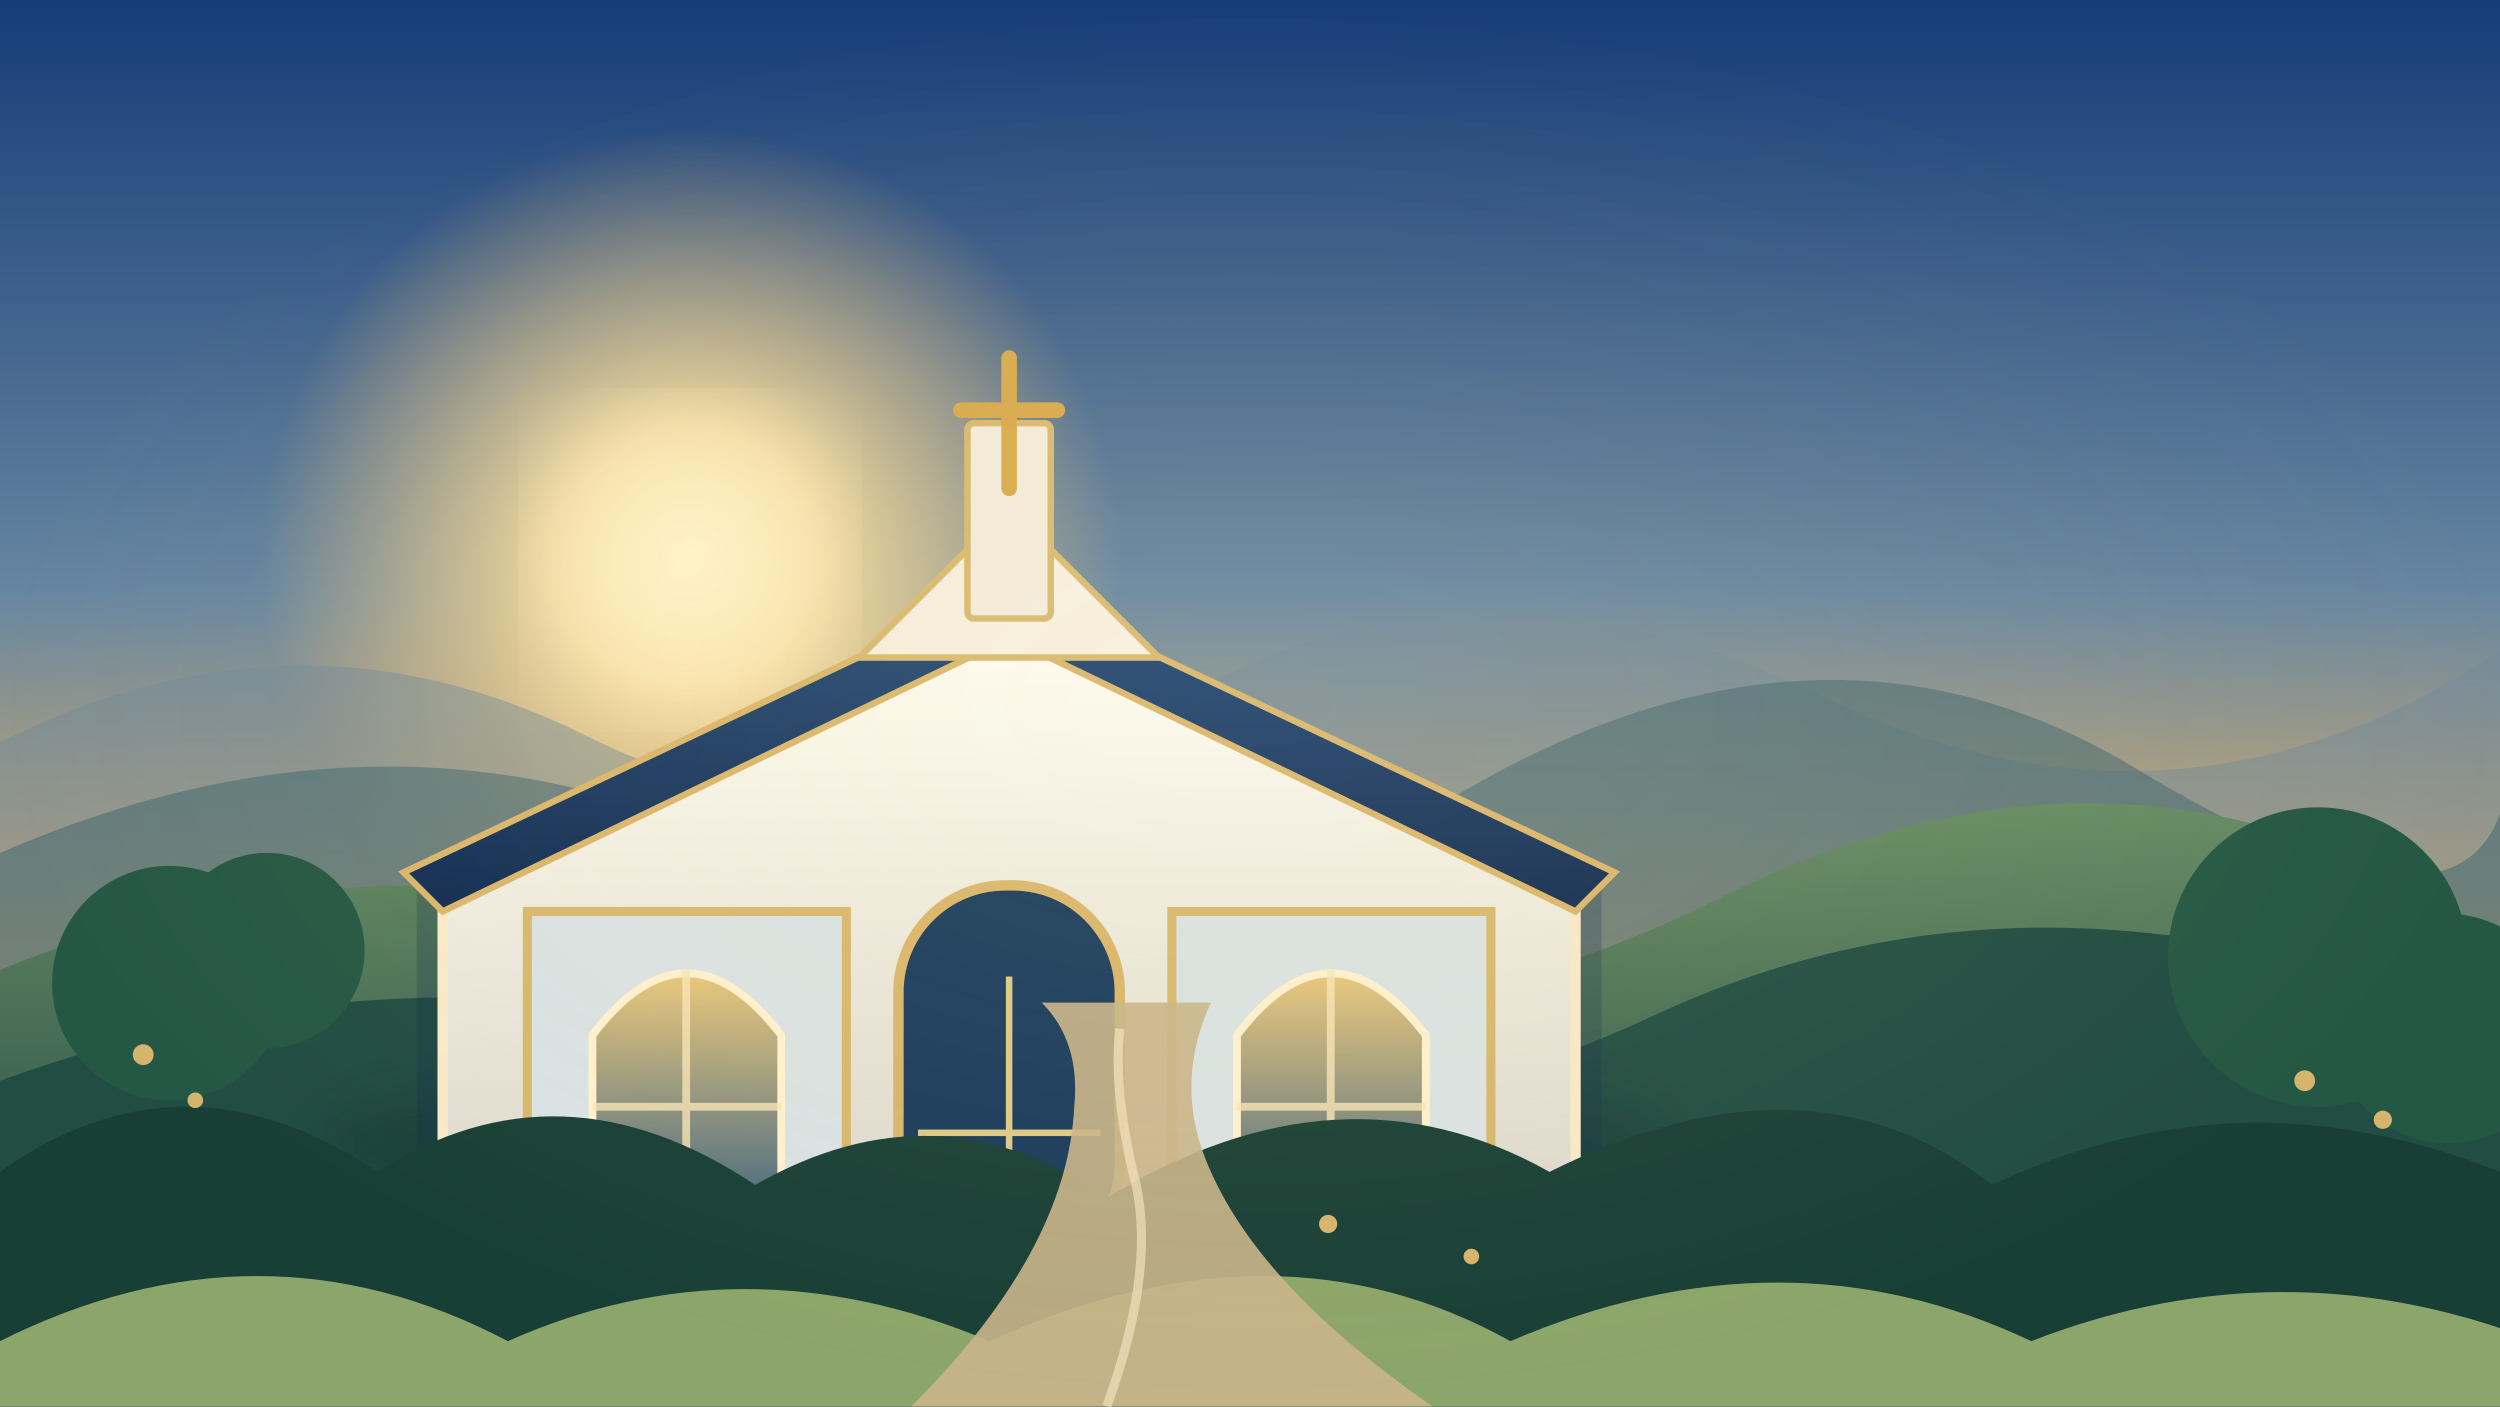
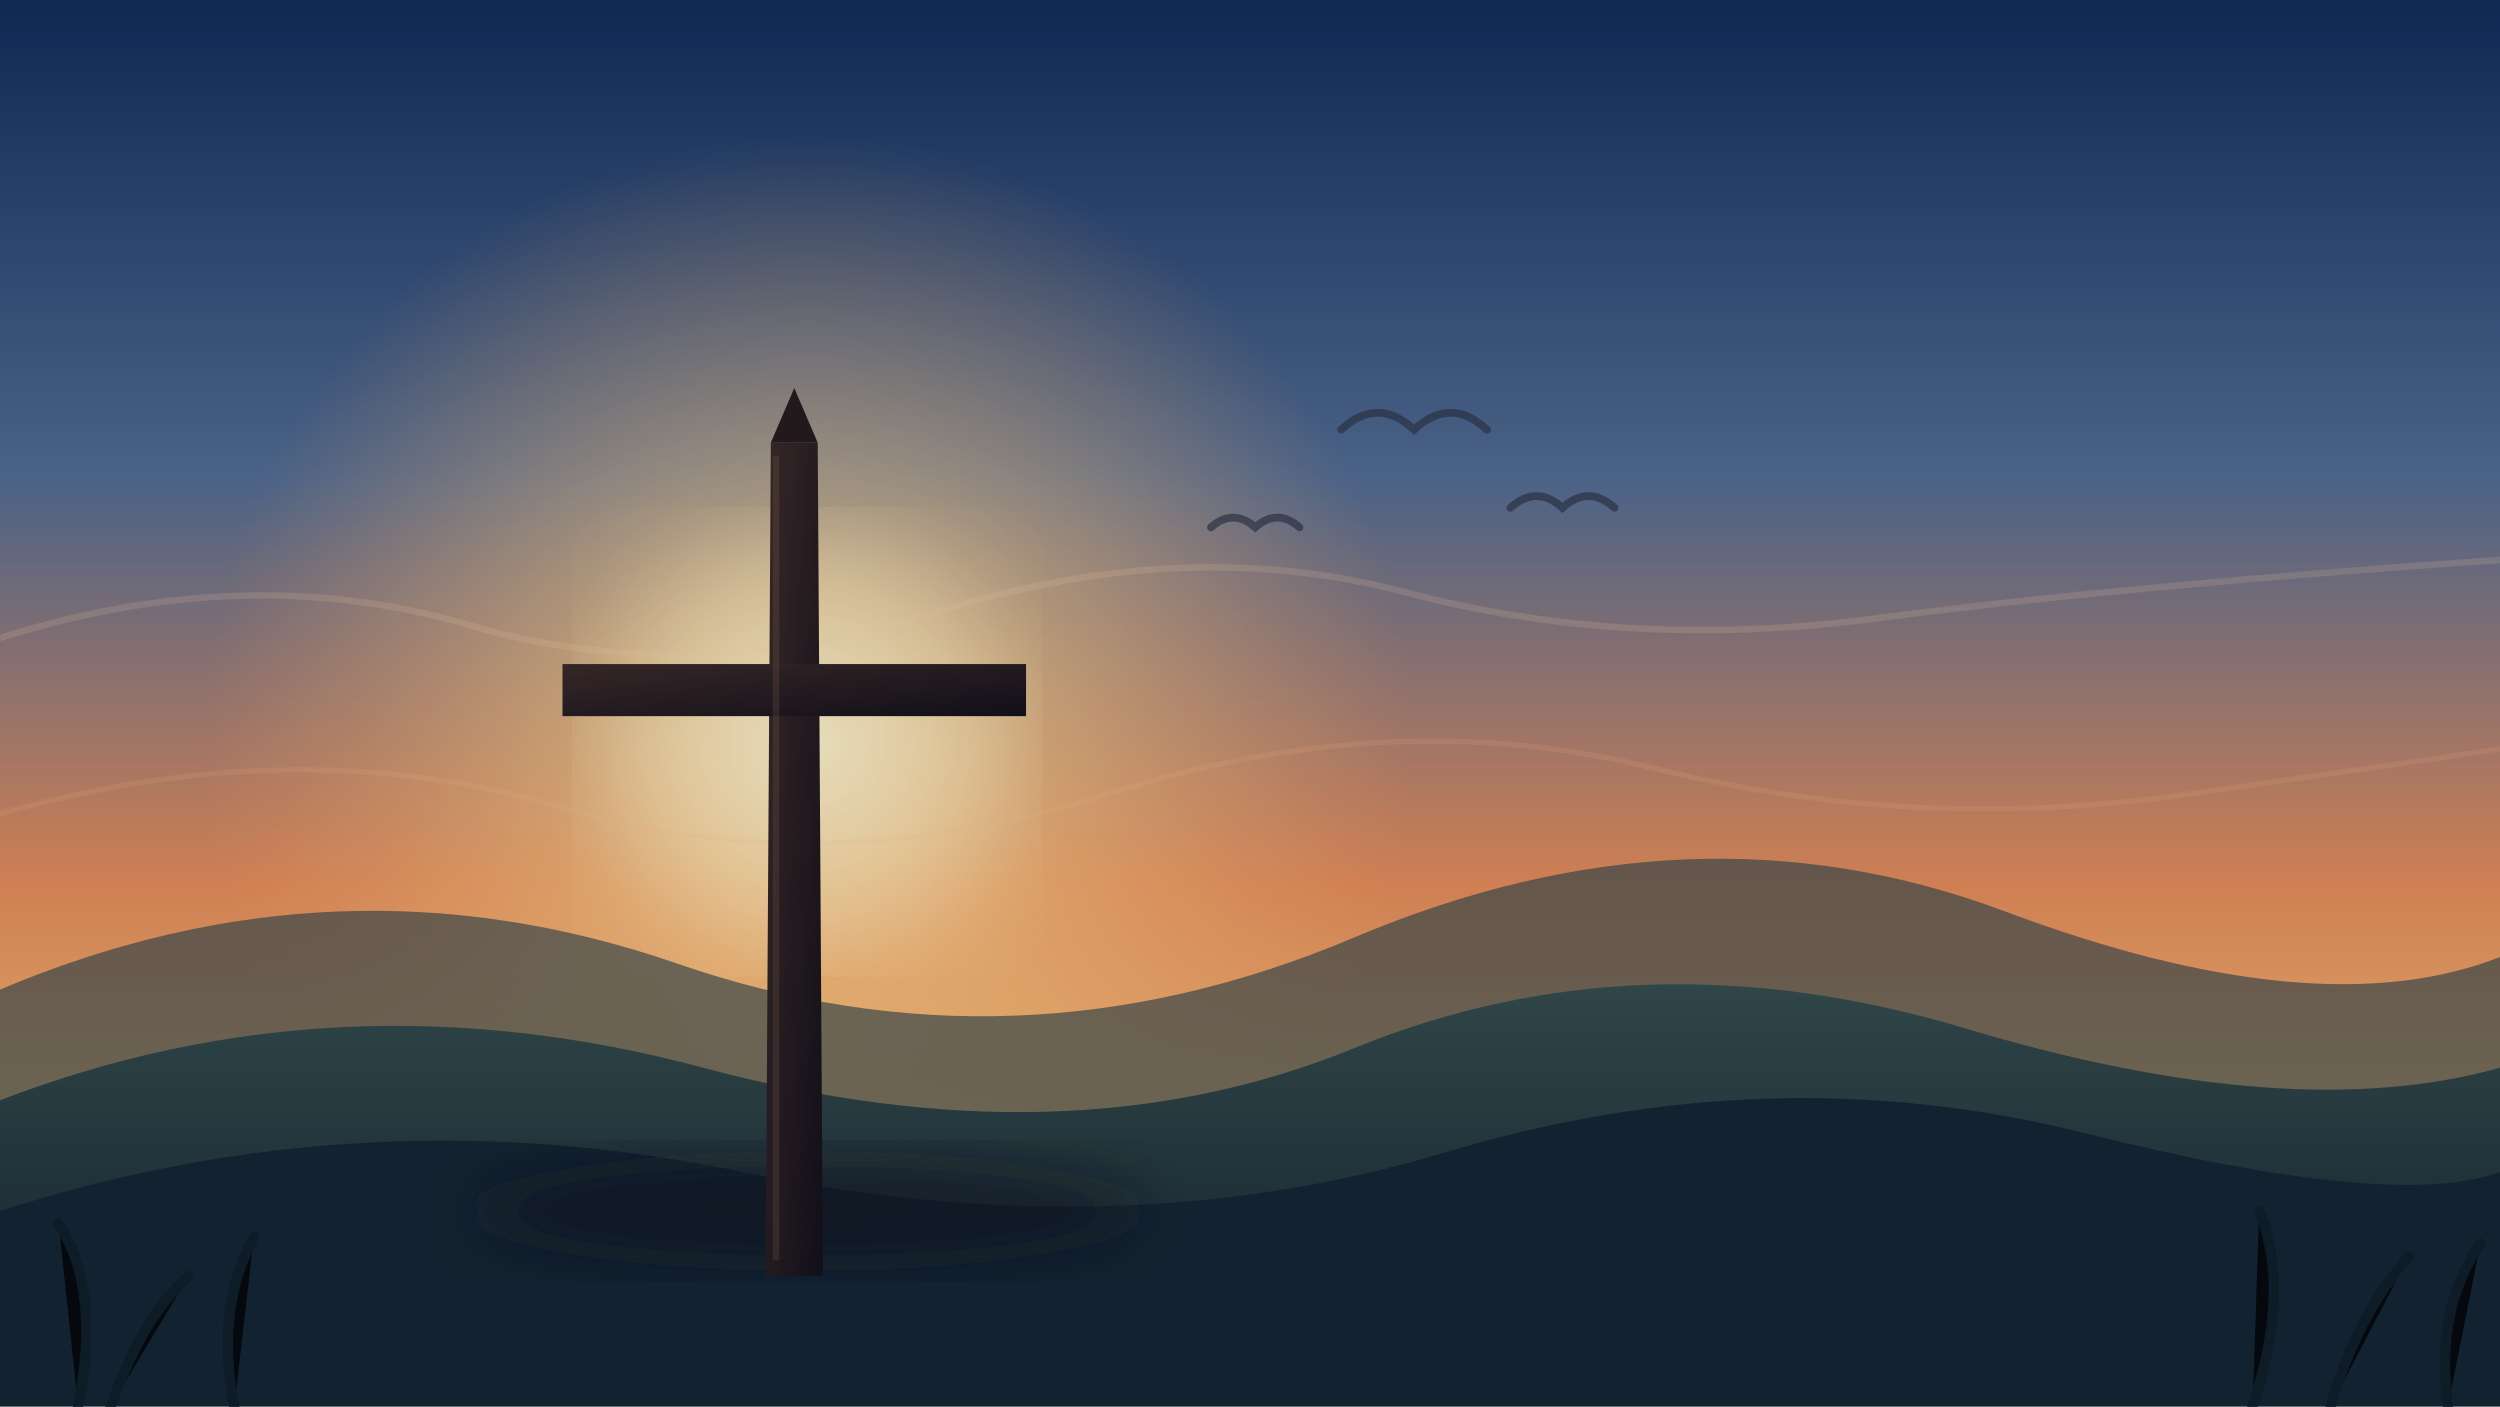
<svg xmlns="http://www.w3.org/2000/svg" width="1920" height="1080" viewBox="0 0 1920 1080">
  <defs>
    <linearGradient id="sky" x2="0" y2="1">
-       <stop stop-color="#173d78" />
-       <stop offset=".42" stop-color="#6686a1" />
-       <stop offset=".72" stop-color="#f3b85e" />
-       <stop offset="1" stop-color="#f8d58a" />
+       <stop stop-color="#102b58" />
+       <stop offset=".34" stop-color="#526b91" />
+       <stop offset=".63" stop-color="#e58b58" />
+       <stop offset=".82" stop-color="#f7bd70" />
+       <stop offset="1" stop-color="#5b3e3c" />
    </linearGradient>
-     <radialGradient id="sun">
-       <stop stop-color="#fff9d9" stop-opacity="1" />
-       <stop offset=".3" stop-color="#ffe4a0" stop-opacity=".9" />
-       <stop offset="1" stop-color="#ffc56b" stop-opacity="0" />
+     <radialGradient id="glow">
+       <stop stop-color="#fff7d5" stop-opacity=".98" />
+       <stop offset=".22" stop-color="#ffd98e" stop-opacity=".72" />
+       <stop offset="1" stop-color="#ffad65" stop-opacity="0" />
    </radialGradient>
-     <linearGradient id="hills" x2="0" y2="1">
-       <stop stop-color="#658b64" />
-       <stop offset="1" stop-color="#173f3d" />
+     <linearGradient id="hill" x2="0" y2="1">
+       <stop stop-color="#344b4b" />
+       <stop offset="1" stop-color="#101e2b" />
    </linearGradient>
-     <linearGradient id="church" x2="0" y2="1">
-       <stop stop-color="#fffdf2" />
-       <stop offset="1" stop-color="#d8d5c8" />
+     <linearGradient id="cross" x2="1" y2="1">
+       <stop stop-color="#3b2926" />
+       <stop offset="1" stop-color="#120f18" />
    </linearGradient>
-     <linearGradient id="roof" x2="0" y2="1">
-       <stop stop-color="#234b78" />
-       <stop offset="1" stop-color="#102b51" />
-     </linearGradient>
-     <linearGradient id="glass" x2="0" y2="1">
-       <stop stop-color="#e8c77c" />
-       <stop offset="1" stop-color="#315d82" />
-     </linearGradient>
-     <filter id="blur">
-       <feGaussianBlur stdDeviation="38" />
+     <filter id="soft">
+       <feGaussianBlur stdDeviation="42" />
    </filter>
    <filter id="shadow">
-       <feGaussianBlur stdDeviation="18" />
+       <feGaussianBlur stdDeviation="22" />
    </filter>
  </defs>
  <rect width="1920" height="1080" fill="url(#sky)" />
-   <circle cx="530" cy="430" r="330" fill="url(#sun)" />
-   <circle cx="530" cy="430" r="110" fill="#fff0c3" opacity=".65" filter="url(#blur)" />
-   <path d="M0 570 Q230 455 450 565 T900 540 T1400 535 T1920 500 V1080 H0Z" fill="#71899a" opacity=".48" />
-   <path d="M0 655 Q300 525 570 650 T1120 610 T1640 590 T1920 625 V1080 H0Z" fill="#3e6570" opacity=".52" />
-   <path d="M0 745 Q300 620 650 735 T1320 690 T1920 720 V1080 H0Z" fill="url(#hills)" />
-   <path d="M0 830 Q330 710 650 815 T1270 780 T1920 790 V1080 H0Z" fill="#214d43" />
-   <ellipse cx="760" cy="880" rx="520" ry="70" fill="#0b292a" opacity=".34" filter="url(#shadow)" />
-   <g transform="translate(250 260)">
-     <path d="M70 420 L520 250 L980 420 V735 H70Z" fill="#102c4a" opacity=".25" />
-     <path d="M90 405 L525 225 L960 405 V715 H90Z" fill="url(#church)" stroke="#f8e9c9" stroke-width="8" />
-     <path d="M60 410 L525 190 L990 410 L960 440 L525 230 L90 440Z" fill="url(#roof)" stroke="#d9b66c" stroke-width="5" />
-     <path d="M410 245 L525 130 L640 245Z" fill="#f6f0df" stroke="#d8b96f" stroke-width="5" />
-     <rect x="493" y="65" width="64" height="150" rx="5" fill="#f3eddd" stroke="#d8b96f" stroke-width="5" />
-     <path d="M525 15 V115 M488 55 H562" stroke="#d7aa4e" stroke-width="12" stroke-linecap="round" />
-     <rect x="155" y="440" width="245" height="275" fill="#d9e3e4" stroke="#d6b86e" stroke-width="7" />
-     <rect x="650" y="440" width="245" height="275" fill="#d9e3e4" stroke="#d6b86e" stroke-width="7" />
-     <g fill="url(#glass)" stroke="#fff1d0" stroke-width="6">
-       <path d="M205 690 V535 Q277 440 350 535 V690Z" />
-       <path d="M700 690 V535 Q772 440 845 535 V690Z" />
-     </g>
-     <g stroke="#f8e5b6" stroke-width="6" opacity=".8">
-       <path d="M277 485 V690 M205 590 H350 M772 485 V690 M700 590 H845" />
-     </g>
-     <rect x="440" y="420" width="170" height="295" rx="82" fill="#183b5d" stroke="#d9b66c" stroke-width="8" />
-     <path d="M525 490 V715 M455 610 H595" stroke="#f4d88e" stroke-width="5" opacity=".9" />
-     <rect x="90" y="705" width="870" height="25" fill="#d4b46c" />
-     <rect x="40" y="730" width="970" height="24" fill="#f4edda" />
+   <circle cx="620" cy="570" r="470" fill="url(#glow)" />
+   <circle cx="620" cy="570" r="150" fill="#fff0c7" opacity=".58" filter="url(#soft)" />
+   <path d="M0 490 Q190 430 360 480 T720 470 T1080 455 T1440 475 T1920 430" fill="none" stroke="#f8d2ad" stroke-width="5" opacity=".18" />
+   <path d="M0 625 Q230 560 430 620 T850 610 T1270 590 T1680 610 T1920 575" fill="none" stroke="#f8c28e" stroke-width="4" opacity=".16" />
+   <path d="M0 760 Q260 650 520 740 T1040 720 T1540 700 T1920 735 V1080 H0Z" fill="#34464a" opacity=".66" />
+   <path d="M0 845 Q260 745 540 820 T1040 805 T1510 790 T1920 820 V1080 H0Z" fill="url(#hill)" />
+   <path d="M0 930 Q280 840 570 900 T1110 885 T1600 870 T1920 900 V1080 H0Z" fill="#142431" />
+   <ellipse cx="620" cy="930" rx="260" ry="45" fill="#080f19" opacity=".48" filter="url(#shadow)" />
+   <g transform="translate(610 220)">
+     <path d="M-22 760 L22 760 L18 120 L-18 120Z" fill="url(#cross)" />
+     <path d="M-178 290 L178 290 L178 330 L-178 330Z" fill="url(#cross)" />
+     <path d="M-18 120 L0 78 L18 120Z" fill="#241a1b" />
+     <path d="M-14 130 L-14 748" stroke="#8b6953" stroke-width="5" opacity=".22" />
  </g>
-   <g fill="#183f36">
-     <path d="M0 900 Q140 800 290 900 Q430 810 580 910 Q720 830 850 920 Q1030 810 1190 900 Q1390 800 1530 910 Q1720 820 1920 900 V1080 H0Z" />
+   <g fill="none" stroke="#2a3040" stroke-width="6" stroke-linecap="round" opacity=".65">
+     <path d="M1030 330 q28 -26 56 0 q28 -26 56 0" />
+     <path d="M1160 390 q20 -18 40 0 q20 -18 40 0" />
+     <path d="M930 405 q17 -15 34 0 q17 -15 34 0" />
  </g>
-   <g>
-     <g fill="#245844">
-       <circle cx="130" cy="755" r="90" />
-       <circle cx="205" cy="730" r="75" />
-       <circle cx="1780" cy="735" r="115" />
-       <circle cx="1880" cy="790" r="88" />
-     </g>
-     <g fill="#d5b46c">
-       <circle cx="110" cy="810" r="8" />
-       <circle cx="150" cy="845" r="6" />
-       <circle cx="1770" cy="830" r="8" />
-       <circle cx="1830" cy="860" r="7" />
-       <circle cx="1020" cy="940" r="7" />
-       <circle cx="1130" cy="965" r="6" />
-     </g>
-     <g fill="#8ca56a">
-       <path d="M0 1030 Q200 930 390 1030 Q570 950 760 1030 Q980 930 1160 1030 Q1370 940 1560 1030 Q1740 960 1920 1020 V1080 H0Z" />
-     </g>
+   <g stroke="#0d1b25" stroke-width="8" stroke-linecap="round" opacity=".8">
+     <path d="M60 1080 Q78 990 45 940 M85 1080 Q110 1010 145 980 M180 1080 Q165 1005 195 950" />
+     <path d="M1730 1080 Q1760 990 1735 930 M1790 1080 Q1810 1010 1850 965 M1880 1080 Q1870 1005 1905 955" />
  </g>
-   <path d="M700 1080 Q820 960 825 850 Q830 800 800 770 L930 770 Q900 835 930 900 Q970 990 1100 1080Z" fill="#c9b58b" opacity=".9" />
-   <path d="M850 1080 Q890 970 870 900 Q855 835 860 790" fill="none" stroke="#f5e5c1" stroke-width="7" opacity=".65" />
-   <rect width="1920" height="1080" fill="url(#sun)" opacity=".09" />
+   <rect width="1920" height="1080" fill="#07172a" opacity=".10" />
</svg>
